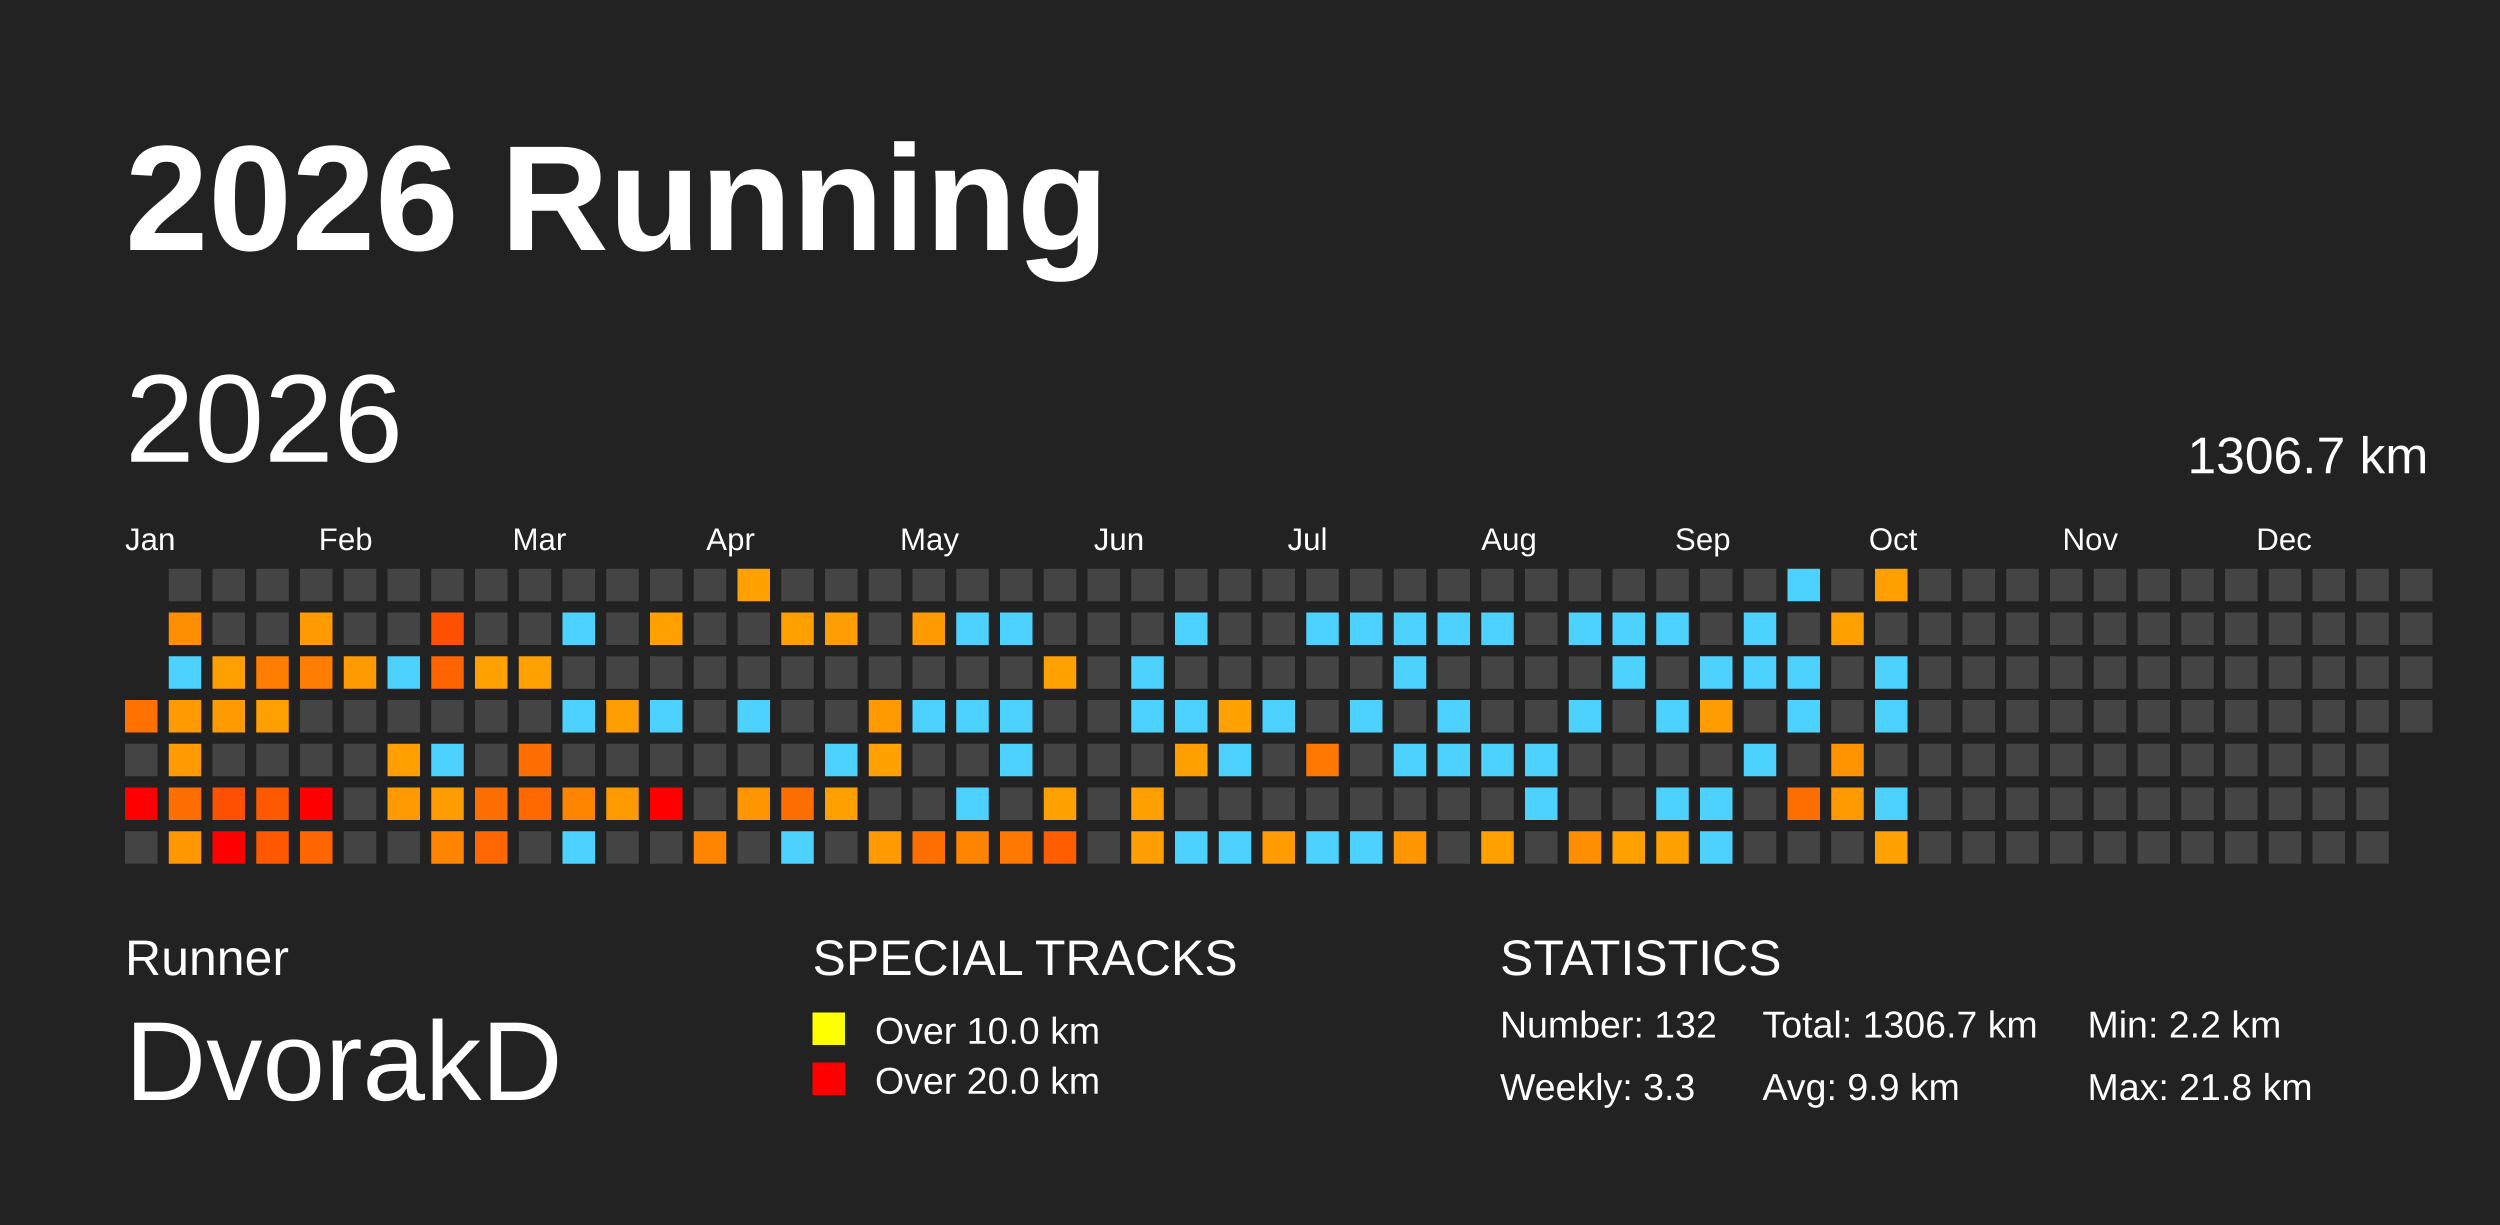
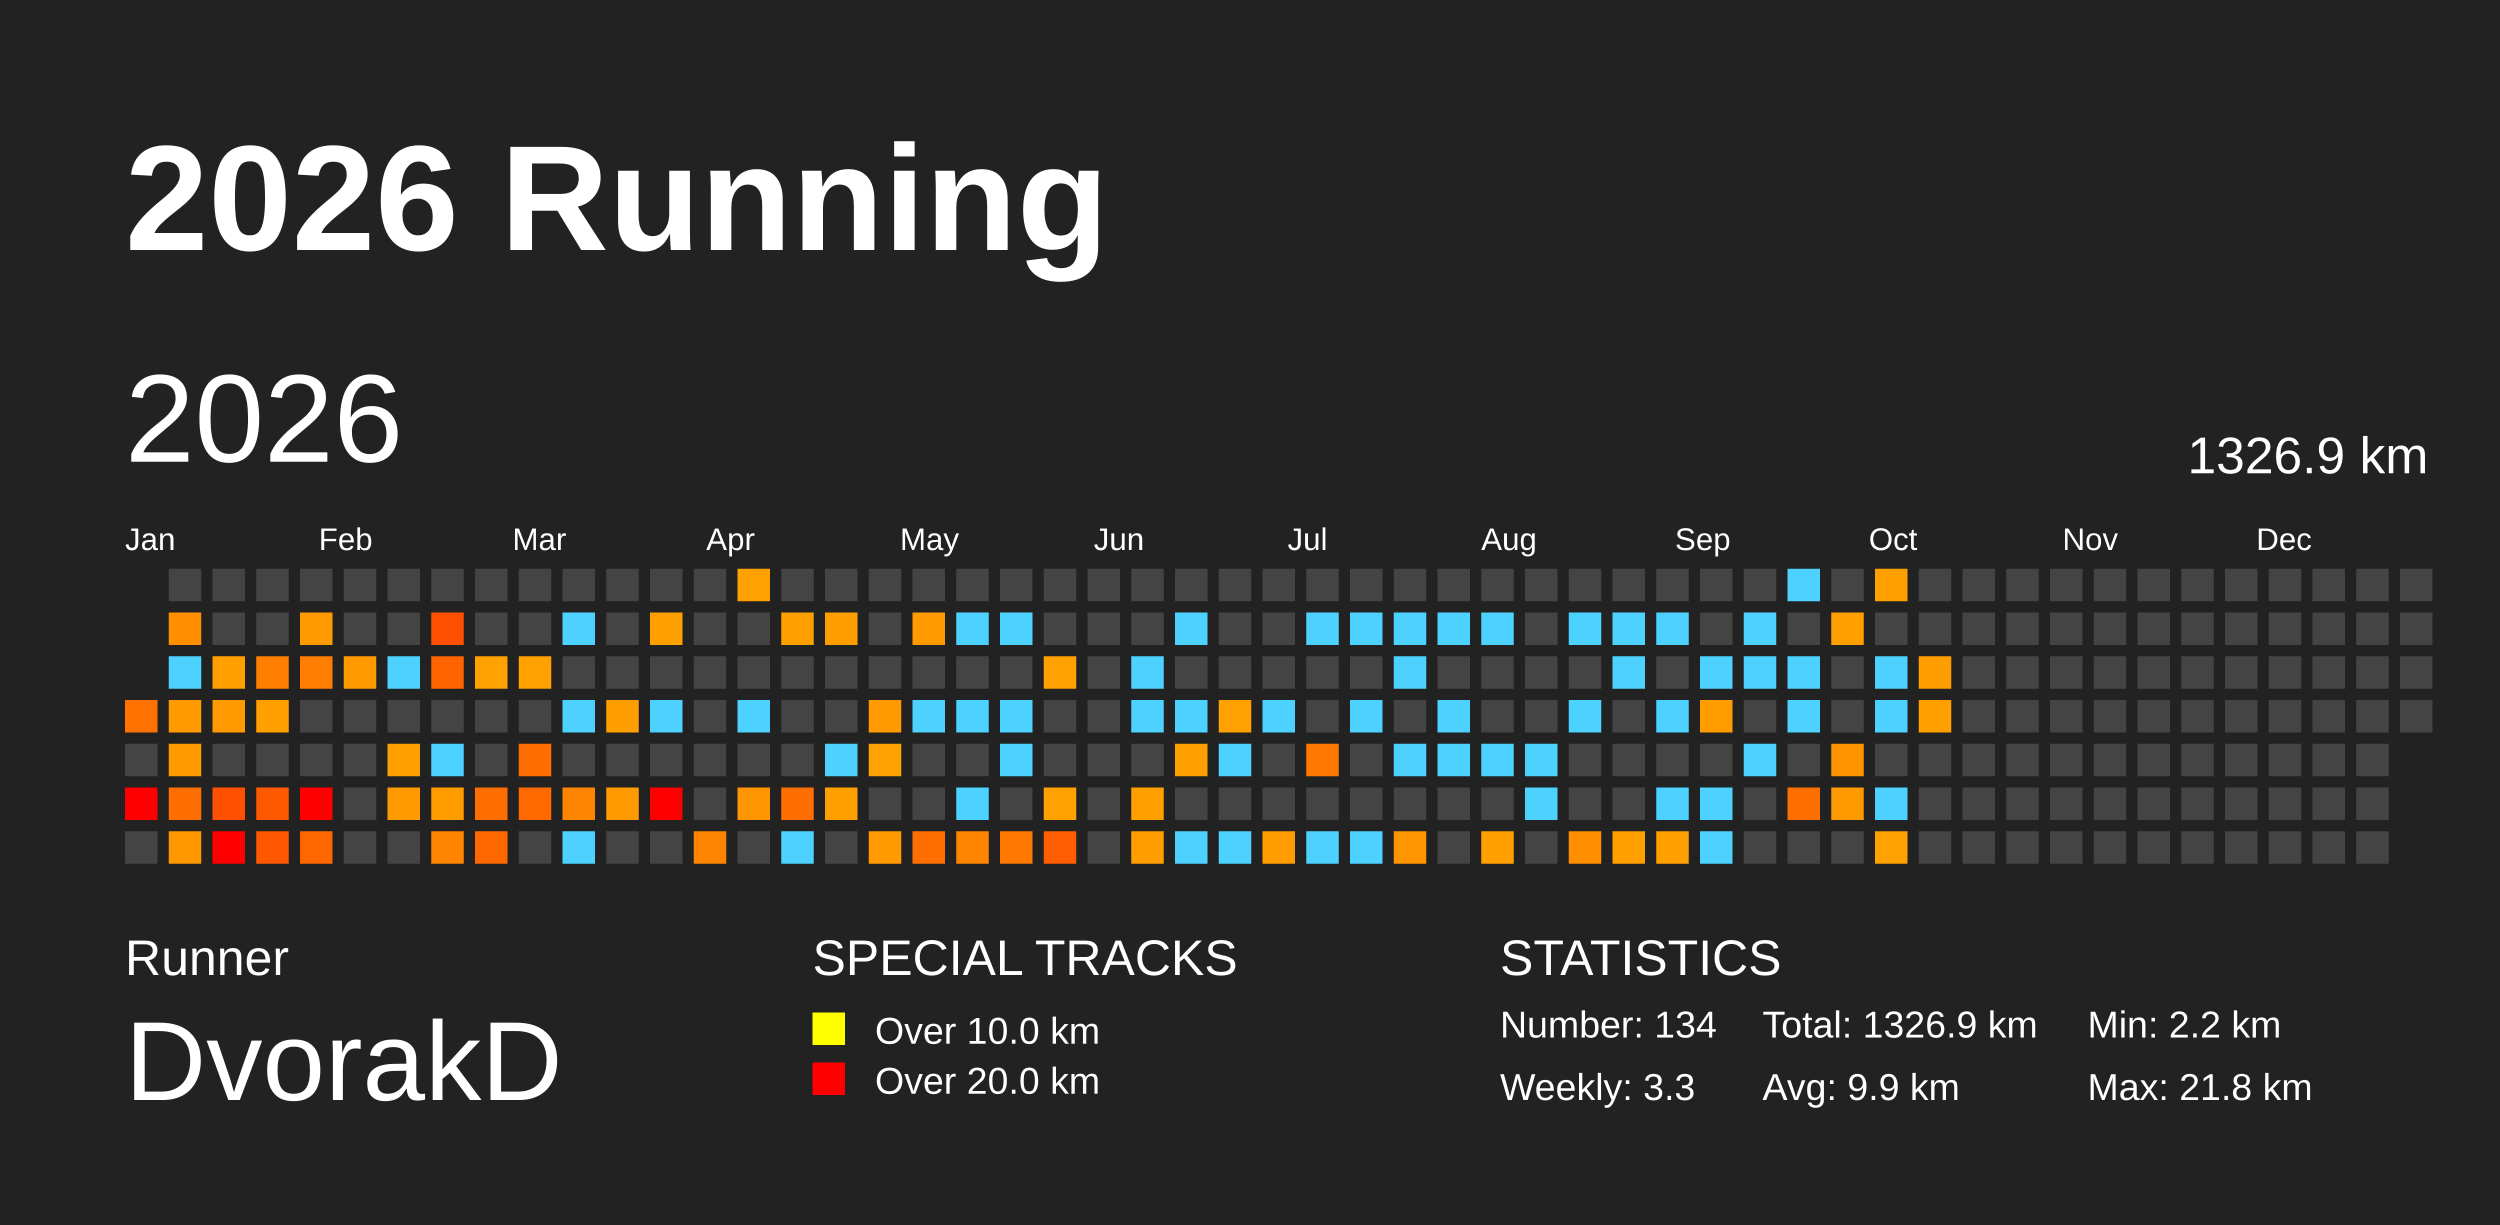
<svg xmlns="http://www.w3.org/2000/svg" baseProfile="full" height="98mm" version="1.1" viewBox="0,0,200,98" width="200mm">
  <defs />
  <rect fill="#222222" height="98" width="200" x="0" y="0" />
  <text fill="#FFFFFF" style="font-size:12px; font-family:Arial; font-weight:bold;" x="10" y="20">2026 Running</text>
  <text fill="#FFFFFF" style="font-size:4px; font-family:Arial" x="10" y="78">Runner</text>
  <text fill="#FFFFFF" style="font-size:9px; font-family:Arial" x="10" y="88">DvorakD</text>
  <text fill="#FFFFFF" style="font-size:4px; font-family:Arial" x="65" y="78">SPECIAL TRACKS</text>
  <rect fill="yellow" height="2.6" width="2.6" x="65" y="81" />
  <text fill="#FFFFFF" style="font-size:3px; font-family:Arial" x="70" y="83.5">Over 10.0 km</text>
  <rect fill="red" height="2.6" width="2.6" x="65" y="85" />
  <text fill="#FFFFFF" style="font-size:3px; font-family:Arial" x="70" y="87.5">Over 20.0 km</text>
  <text fill="#FFFFFF" style="font-size:4px; font-family:Arial" x="120" y="78">STATISTICS</text>
-   <text fill="#FFFFFF" style="font-size:3px; font-family:Arial" x="120" y="83">Number: 132</text>
+   <text fill="#FFFFFF" style="font-size:3px; font-family:Arial" x="120" y="83">Number: 134</text>
  <text fill="#FFFFFF" style="font-size:3px; font-family:Arial" x="120" y="88">Weekly: 3.3</text>
-   <text fill="#FFFFFF" style="font-size:3px; font-family:Arial" x="141" y="83">Total: 1306.7 km</text>
+   <text fill="#FFFFFF" style="font-size:3px; font-family:Arial" x="141" y="83">Total: 1326.9 km</text>
  <text fill="#FFFFFF" style="font-size:3px; font-family:Arial" x="141" y="88">Avg: 9.9 km</text>
  <text fill="#FFFFFF" style="font-size:3px; font-family:Arial" x="167" y="83">Min: 2.2 km</text>
  <text fill="#FFFFFF" style="font-size:3px; font-family:Arial" x="167" y="88">Max: 21.8 km</text>
  <text dominant-baseline="hanging" fill="#FFFFFF" style="font-size:10.0px; font-family:Arial;" x="10" y="30">2026</text>
-   <text dominant-baseline="hanging" fill="#FFFFFF" style="font-size:4.125px; font-family:Arial;" x="175" y="35">1306.7 km</text>
+   <text dominant-baseline="hanging" fill="#FFFFFF" style="font-size:4.125px; font-family:Arial;" x="175" y="35">1326.9 km</text>
  <text fill="#FFFFFF" style="font-size:2.5px; font-family:Arial" x="10.0" y="44">Jan</text>
  <text fill="#FFFFFF" style="font-size:2.5px; font-family:Arial" x="25.5" y="44">Feb</text>
  <text fill="#FFFFFF" style="font-size:2.5px; font-family:Arial" x="41.0" y="44">Mar</text>
  <text fill="#FFFFFF" style="font-size:2.5px; font-family:Arial" x="56.5" y="44">Apr</text>
  <text fill="#FFFFFF" style="font-size:2.5px; font-family:Arial" x="72.0" y="44">May</text>
  <text fill="#FFFFFF" style="font-size:2.5px; font-family:Arial" x="87.5" y="44">Jun</text>
  <text fill="#FFFFFF" style="font-size:2.5px; font-family:Arial" x="103.0" y="44">Jul</text>
  <text fill="#FFFFFF" style="font-size:2.5px; font-family:Arial" x="118.5" y="44">Aug</text>
  <text fill="#FFFFFF" style="font-size:2.5px; font-family:Arial" x="134.0" y="44">Sep</text>
  <text fill="#FFFFFF" style="font-size:2.5px; font-family:Arial" x="149.5" y="44">Oct</text>
  <text fill="#FFFFFF" style="font-size:2.5px; font-family:Arial" x="165.0" y="44">Nov</text>
  <text fill="#FFFFFF" style="font-size:2.5px; font-family:Arial" x="180.5" y="44">Dec</text>
  <rect fill="#ff7100" height="2.6" width="2.6" x="10.0" y="56.0" />
  <rect fill="#444444" height="2.6" width="2.6" x="10.0" y="59.5" />
  <rect fill="red" height="2.6" width="2.6" x="10.0" y="63.0" />
  <rect fill="#444444" height="2.6" width="2.6" x="10.0" y="66.5" />
  <rect fill="#444444" height="2.6" width="2.6" x="13.5" y="45.5" />
  <rect fill="#ff8e00" height="2.6" width="2.6" x="13.5" y="49.0" />
  <rect fill="#4dd2ff" height="2.6" width="2.6" x="13.5" y="52.5" />
  <rect fill="#ff9b00" height="2.6" width="2.6" x="13.5" y="56.0" />
  <rect fill="#ff9b00" height="2.6" width="2.6" x="13.5" y="59.5" />
  <rect fill="#ff6e00" height="2.6" width="2.6" x="13.5" y="63.0" />
  <rect fill="#ff9800" height="2.6" width="2.6" x="13.5" y="66.5" />
  <rect fill="#444444" height="2.6" width="2.6" x="17.0" y="45.5" />
  <rect fill="#444444" height="2.6" width="2.6" x="17.0" y="49.0" />
  <rect fill="#ff9f00" height="2.6" width="2.6" x="17.0" y="52.5" />
  <rect fill="#ff9b00" height="2.6" width="2.6" x="17.0" y="56.0" />
  <rect fill="#444444" height="2.6" width="2.6" x="17.0" y="59.5" />
  <rect fill="#ff4f00" height="2.6" width="2.6" x="17.0" y="63.0" />
  <rect fill="red" height="2.6" width="2.6" x="17.0" y="66.5" />
  <rect fill="#444444" height="2.6" width="2.6" x="20.5" y="45.5" />
  <rect fill="#444444" height="2.6" width="2.6" x="20.5" y="49.0" />
  <rect fill="#ff7e00" height="2.6" width="2.6" x="20.5" y="52.5" />
  <rect fill="#ffa000" height="2.6" width="2.6" x="20.5" y="56.0" />
  <rect fill="#444444" height="2.6" width="2.6" x="20.5" y="59.5" />
  <rect fill="#ff5900" height="2.6" width="2.6" x="20.5" y="63.0" />
  <rect fill="#ff5800" height="2.6" width="2.6" x="20.5" y="66.5" />
  <rect fill="#444444" height="2.6" width="2.6" x="24.0" y="45.5" />
  <rect fill="#ff9a00" height="2.6" width="2.6" x="24.0" y="49.0" />
  <rect fill="#ff7d00" height="2.6" width="2.6" x="24.0" y="52.5" />
  <rect fill="#444444" height="2.6" width="2.6" x="24.0" y="56.0" />
  <rect fill="#444444" height="2.6" width="2.6" x="24.0" y="59.5" />
  <rect fill="red" height="2.6" width="2.6" x="24.0" y="63.0" />
  <rect fill="#ff6600" height="2.6" width="2.6" x="24.0" y="66.5" />
  <rect fill="#444444" height="2.6" width="2.6" x="27.5" y="45.5" />
  <rect fill="#444444" height="2.6" width="2.6" x="27.5" y="49.0" />
  <rect fill="#ff9b00" height="2.6" width="2.6" x="27.5" y="52.5" />
  <rect fill="#444444" height="2.6" width="2.6" x="27.5" y="56.0" />
  <rect fill="#444444" height="2.6" width="2.6" x="27.5" y="59.5" />
  <rect fill="#444444" height="2.6" width="2.6" x="27.5" y="63.0" />
  <rect fill="#444444" height="2.6" width="2.6" x="27.5" y="66.5" />
  <rect fill="#444444" height="2.6" width="2.6" x="31.0" y="45.5" />
  <rect fill="#444444" height="2.6" width="2.6" x="31.0" y="49.0" />
  <rect fill="#4dd2ff" height="2.6" width="2.6" x="31.0" y="52.5" />
  <rect fill="#444444" height="2.6" width="2.6" x="31.0" y="56.0" />
  <rect fill="#ff9f00" height="2.6" width="2.6" x="31.0" y="59.5" />
  <rect fill="#ff9b00" height="2.6" width="2.6" x="31.0" y="63.0" />
  <rect fill="#444444" height="2.6" width="2.6" x="31.0" y="66.5" />
  <rect fill="#444444" height="2.6" width="2.6" x="34.5" y="45.5" />
  <rect fill="#ff4f00" height="2.6" width="2.6" x="34.5" y="49.0" />
  <rect fill="#ff6400" height="2.6" width="2.6" x="34.5" y="52.5" />
  <rect fill="#444444" height="2.6" width="2.6" x="34.5" y="56.0" />
  <rect fill="#4dd2ff" height="2.6" width="2.6" x="34.5" y="59.5" />
  <rect fill="#ff9c00" height="2.6" width="2.6" x="34.5" y="63.0" />
  <rect fill="#ff8500" height="2.6" width="2.6" x="34.5" y="66.5" />
  <rect fill="#444444" height="2.6" width="2.6" x="38.0" y="45.5" />
  <rect fill="#444444" height="2.6" width="2.6" x="38.0" y="49.0" />
  <rect fill="#ffa100" height="2.6" width="2.6" x="38.0" y="52.5" />
  <rect fill="#444444" height="2.6" width="2.6" x="38.0" y="56.0" />
  <rect fill="#444444" height="2.6" width="2.6" x="38.0" y="59.5" />
  <rect fill="#ff6e00" height="2.6" width="2.6" x="38.0" y="63.0" />
  <rect fill="#ff6800" height="2.6" width="2.6" x="38.0" y="66.5" />
  <rect fill="#444444" height="2.6" width="2.6" x="41.5" y="45.5" />
  <rect fill="#444444" height="2.6" width="2.6" x="41.5" y="49.0" />
  <rect fill="#ffa100" height="2.6" width="2.6" x="41.5" y="52.5" />
  <rect fill="#444444" height="2.6" width="2.6" x="41.5" y="56.0" />
  <rect fill="#ff6e00" height="2.6" width="2.6" x="41.5" y="59.5" />
  <rect fill="#ff6900" height="2.6" width="2.6" x="41.5" y="63.0" />
  <rect fill="#444444" height="2.6" width="2.6" x="41.5" y="66.5" />
  <rect fill="#444444" height="2.6" width="2.6" x="45.0" y="45.5" />
  <rect fill="#4dd2ff" height="2.6" width="2.6" x="45.0" y="49.0" />
  <rect fill="#444444" height="2.6" width="2.6" x="45.0" y="52.5" />
  <rect fill="#4dd2ff" height="2.6" width="2.6" x="45.0" y="56.0" />
  <rect fill="#444444" height="2.6" width="2.6" x="45.0" y="59.5" />
  <rect fill="#ff8500" height="2.6" width="2.6" x="45.0" y="63.0" />
  <rect fill="#4dd2ff" height="2.6" width="2.6" x="45.0" y="66.5" />
  <rect fill="#444444" height="2.6" width="2.6" x="48.5" y="45.5" />
  <rect fill="#444444" height="2.6" width="2.6" x="48.5" y="49.0" />
  <rect fill="#444444" height="2.6" width="2.6" x="48.5" y="52.5" />
  <rect fill="#ff9e00" height="2.6" width="2.6" x="48.5" y="56.0" />
  <rect fill="#444444" height="2.6" width="2.6" x="48.5" y="59.5" />
  <rect fill="#ff9a00" height="2.6" width="2.6" x="48.5" y="63.0" />
  <rect fill="#444444" height="2.6" width="2.6" x="48.5" y="66.5" />
  <rect fill="#444444" height="2.6" width="2.6" x="52.0" y="45.5" />
  <rect fill="#ffa000" height="2.6" width="2.6" x="52.0" y="49.0" />
  <rect fill="#444444" height="2.6" width="2.6" x="52.0" y="52.5" />
  <rect fill="#4dd2ff" height="2.6" width="2.6" x="52.0" y="56.0" />
  <rect fill="#444444" height="2.6" width="2.6" x="52.0" y="59.5" />
  <rect fill="red" height="2.6" width="2.6" x="52.0" y="63.0" />
  <rect fill="#444444" height="2.6" width="2.6" x="52.0" y="66.5" />
  <rect fill="#444444" height="2.6" width="2.6" x="55.5" y="45.5" />
  <rect fill="#444444" height="2.6" width="2.6" x="55.5" y="49.0" />
  <rect fill="#444444" height="2.6" width="2.6" x="55.5" y="52.5" />
  <rect fill="#444444" height="2.6" width="2.6" x="55.5" y="56.0" />
  <rect fill="#444444" height="2.6" width="2.6" x="55.5" y="59.5" />
  <rect fill="#444444" height="2.6" width="2.6" x="55.5" y="63.0" />
  <rect fill="#ff8500" height="2.6" width="2.6" x="55.5" y="66.5" />
  <rect fill="#ffa100" height="2.6" width="2.6" x="59.0" y="45.5" />
  <rect fill="#444444" height="2.6" width="2.6" x="59.0" y="49.0" />
  <rect fill="#444444" height="2.6" width="2.6" x="59.0" y="52.5" />
  <rect fill="#4dd2ff" height="2.6" width="2.6" x="59.0" y="56.0" />
  <rect fill="#444444" height="2.6" width="2.6" x="59.0" y="59.5" />
  <rect fill="#ff9500" height="2.6" width="2.6" x="59.0" y="63.0" />
  <rect fill="#444444" height="2.6" width="2.6" x="59.0" y="66.5" />
  <rect fill="#444444" height="2.6" width="2.6" x="62.5" y="45.5" />
  <rect fill="#ffa000" height="2.6" width="2.6" x="62.5" y="49.0" />
  <rect fill="#444444" height="2.6" width="2.6" x="62.5" y="52.5" />
  <rect fill="#444444" height="2.6" width="2.6" x="62.5" y="56.0" />
  <rect fill="#444444" height="2.6" width="2.6" x="62.5" y="59.5" />
  <rect fill="#ff6e00" height="2.6" width="2.6" x="62.5" y="63.0" />
  <rect fill="#4dd2ff" height="2.6" width="2.6" x="62.5" y="66.5" />
  <rect fill="#444444" height="2.6" width="2.6" x="66.0" y="45.5" />
  <rect fill="#ff9e00" height="2.6" width="2.6" x="66.0" y="49.0" />
  <rect fill="#444444" height="2.6" width="2.6" x="66.0" y="52.5" />
  <rect fill="#444444" height="2.6" width="2.6" x="66.0" y="56.0" />
  <rect fill="#4dd2ff" height="2.6" width="2.6" x="66.0" y="59.5" />
  <rect fill="#ffa000" height="2.6" width="2.6" x="66.0" y="63.0" />
  <rect fill="#444444" height="2.6" width="2.6" x="66.0" y="66.5" />
  <rect fill="#444444" height="2.6" width="2.6" x="69.5" y="45.5" />
  <rect fill="#444444" height="2.6" width="2.6" x="69.5" y="49.0" />
  <rect fill="#444444" height="2.6" width="2.6" x="69.5" y="52.5" />
  <rect fill="#ff9b00" height="2.6" width="2.6" x="69.5" y="56.0" />
  <rect fill="#ffa100" height="2.6" width="2.6" x="69.5" y="59.5" />
  <rect fill="#444444" height="2.6" width="2.6" x="69.5" y="63.0" />
  <rect fill="#ff9b00" height="2.6" width="2.6" x="69.5" y="66.5" />
  <rect fill="#444444" height="2.6" width="2.6" x="73.0" y="45.5" />
  <rect fill="#ff9b00" height="2.6" width="2.6" x="73.0" y="49.0" />
  <rect fill="#444444" height="2.6" width="2.6" x="73.0" y="52.5" />
  <rect fill="#4dd2ff" height="2.6" width="2.6" x="73.0" y="56.0" />
  <rect fill="#444444" height="2.6" width="2.6" x="73.0" y="59.5" />
  <rect fill="#444444" height="2.6" width="2.6" x="73.0" y="63.0" />
  <rect fill="#ff6f00" height="2.6" width="2.6" x="73.0" y="66.5" />
  <rect fill="#444444" height="2.6" width="2.6" x="76.5" y="45.5" />
  <rect fill="#4dd2ff" height="2.6" width="2.6" x="76.5" y="49.0" />
  <rect fill="#444444" height="2.6" width="2.6" x="76.5" y="52.5" />
  <rect fill="#4dd2ff" height="2.6" width="2.6" x="76.5" y="56.0" />
  <rect fill="#444444" height="2.6" width="2.6" x="76.5" y="59.5" />
  <rect fill="#4dd2ff" height="2.6" width="2.6" x="76.5" y="63.0" />
  <rect fill="#ff8500" height="2.6" width="2.6" x="76.5" y="66.5" />
  <rect fill="#444444" height="2.6" width="2.6" x="80.0" y="45.5" />
  <rect fill="#4dd2ff" height="2.6" width="2.6" x="80.0" y="49.0" />
  <rect fill="#444444" height="2.6" width="2.6" x="80.0" y="52.5" />
  <rect fill="#4dd2ff" height="2.6" width="2.6" x="80.0" y="56.0" />
  <rect fill="#4dd2ff" height="2.6" width="2.6" x="80.0" y="59.5" />
  <rect fill="#444444" height="2.6" width="2.6" x="80.0" y="63.0" />
  <rect fill="#ff7800" height="2.6" width="2.6" x="80.0" y="66.5" />
  <rect fill="#444444" height="2.6" width="2.6" x="83.5" y="45.5" />
  <rect fill="#444444" height="2.6" width="2.6" x="83.5" y="49.0" />
  <rect fill="#ffa100" height="2.6" width="2.6" x="83.5" y="52.5" />
  <rect fill="#444444" height="2.6" width="2.6" x="83.5" y="56.0" />
  <rect fill="#444444" height="2.6" width="2.6" x="83.5" y="59.5" />
  <rect fill="#ffa100" height="2.6" width="2.6" x="83.5" y="63.0" />
  <rect fill="#ff5d00" height="2.6" width="2.6" x="83.5" y="66.5" />
  <rect fill="#444444" height="2.6" width="2.6" x="87.0" y="45.5" />
  <rect fill="#444444" height="2.6" width="2.6" x="87.0" y="49.0" />
  <rect fill="#444444" height="2.6" width="2.6" x="87.0" y="52.5" />
  <rect fill="#444444" height="2.6" width="2.6" x="87.0" y="56.0" />
  <rect fill="#444444" height="2.6" width="2.6" x="87.0" y="59.5" />
  <rect fill="#444444" height="2.6" width="2.6" x="87.0" y="63.0" />
  <rect fill="#444444" height="2.6" width="2.6" x="87.0" y="66.5" />
  <rect fill="#444444" height="2.6" width="2.6" x="90.5" y="45.5" />
  <rect fill="#444444" height="2.6" width="2.6" x="90.5" y="49.0" />
  <rect fill="#4dd2ff" height="2.6" width="2.6" x="90.5" y="52.5" />
  <rect fill="#4dd2ff" height="2.6" width="2.6" x="90.5" y="56.0" />
  <rect fill="#444444" height="2.6" width="2.6" x="90.5" y="59.5" />
  <rect fill="#ffa000" height="2.6" width="2.6" x="90.5" y="63.0" />
  <rect fill="#ff9e00" height="2.6" width="2.6" x="90.5" y="66.5" />
  <rect fill="#444444" height="2.6" width="2.6" x="94.0" y="45.5" />
  <rect fill="#4dd2ff" height="2.6" width="2.6" x="94.0" y="49.0" />
  <rect fill="#444444" height="2.6" width="2.6" x="94.0" y="52.5" />
  <rect fill="#4dd2ff" height="2.6" width="2.6" x="94.0" y="56.0" />
  <rect fill="#ffa000" height="2.6" width="2.6" x="94.0" y="59.5" />
  <rect fill="#444444" height="2.6" width="2.6" x="94.0" y="63.0" />
  <rect fill="#4dd2ff" height="2.6" width="2.6" x="94.0" y="66.5" />
  <rect fill="#444444" height="2.6" width="2.6" x="97.5" y="45.5" />
  <rect fill="#444444" height="2.6" width="2.6" x="97.5" y="49.0" />
  <rect fill="#444444" height="2.6" width="2.6" x="97.5" y="52.5" />
  <rect fill="#ffa100" height="2.6" width="2.6" x="97.5" y="56.0" />
  <rect fill="#4dd2ff" height="2.6" width="2.6" x="97.5" y="59.5" />
  <rect fill="#444444" height="2.6" width="2.6" x="97.5" y="63.0" />
  <rect fill="#4dd2ff" height="2.6" width="2.6" x="97.5" y="66.5" />
  <rect fill="#444444" height="2.6" width="2.6" x="101.0" y="45.5" />
  <rect fill="#444444" height="2.6" width="2.6" x="101.0" y="49.0" />
  <rect fill="#444444" height="2.6" width="2.6" x="101.0" y="52.5" />
  <rect fill="#4dd2ff" height="2.6" width="2.6" x="101.0" y="56.0" />
  <rect fill="#444444" height="2.6" width="2.6" x="101.0" y="59.5" />
  <rect fill="#444444" height="2.6" width="2.6" x="101.0" y="63.0" />
  <rect fill="#ff9d00" height="2.6" width="2.6" x="101.0" y="66.5" />
  <rect fill="#444444" height="2.6" width="2.6" x="104.5" y="45.5" />
  <rect fill="#4dd2ff" height="2.6" width="2.6" x="104.5" y="49.0" />
  <rect fill="#444444" height="2.6" width="2.6" x="104.5" y="52.5" />
  <rect fill="#444444" height="2.6" width="2.6" x="104.5" y="56.0" />
  <rect fill="#ff7800" height="2.6" width="2.6" x="104.5" y="59.5" />
  <rect fill="#444444" height="2.6" width="2.6" x="104.5" y="63.0" />
  <rect fill="#4dd2ff" height="2.6" width="2.6" x="104.5" y="66.5" />
  <rect fill="#444444" height="2.6" width="2.6" x="108.0" y="45.5" />
  <rect fill="#4dd2ff" height="2.6" width="2.6" x="108.0" y="49.0" />
  <rect fill="#444444" height="2.6" width="2.6" x="108.0" y="52.5" />
  <rect fill="#4dd2ff" height="2.6" width="2.6" x="108.0" y="56.0" />
  <rect fill="#444444" height="2.6" width="2.6" x="108.0" y="59.5" />
  <rect fill="#444444" height="2.6" width="2.6" x="108.0" y="63.0" />
  <rect fill="#4dd2ff" height="2.6" width="2.6" x="108.0" y="66.5" />
  <rect fill="#444444" height="2.6" width="2.6" x="111.5" y="45.5" />
  <rect fill="#4dd2ff" height="2.6" width="2.6" x="111.5" y="49.0" />
  <rect fill="#4dd2ff" height="2.6" width="2.6" x="111.5" y="52.5" />
  <rect fill="#444444" height="2.6" width="2.6" x="111.5" y="56.0" />
  <rect fill="#4dd2ff" height="2.6" width="2.6" x="111.5" y="59.5" />
  <rect fill="#444444" height="2.6" width="2.6" x="111.5" y="63.0" />
  <rect fill="#ff9500" height="2.6" width="2.6" x="111.5" y="66.5" />
  <rect fill="#444444" height="2.6" width="2.6" x="115.0" y="45.5" />
  <rect fill="#4dd2ff" height="2.6" width="2.6" x="115.0" y="49.0" />
  <rect fill="#444444" height="2.6" width="2.6" x="115.0" y="52.5" />
  <rect fill="#4dd2ff" height="2.6" width="2.6" x="115.0" y="56.0" />
  <rect fill="#4dd2ff" height="2.6" width="2.6" x="115.0" y="59.5" />
  <rect fill="#444444" height="2.6" width="2.6" x="115.0" y="63.0" />
  <rect fill="#444444" height="2.6" width="2.6" x="115.0" y="66.5" />
  <rect fill="#444444" height="2.6" width="2.6" x="118.5" y="45.5" />
  <rect fill="#4dd2ff" height="2.6" width="2.6" x="118.5" y="49.0" />
  <rect fill="#444444" height="2.6" width="2.6" x="118.5" y="52.5" />
  <rect fill="#444444" height="2.6" width="2.6" x="118.5" y="56.0" />
  <rect fill="#4dd2ff" height="2.6" width="2.6" x="118.5" y="59.5" />
  <rect fill="#444444" height="2.6" width="2.6" x="118.5" y="63.0" />
  <rect fill="#ff9f00" height="2.6" width="2.6" x="118.5" y="66.5" />
  <rect fill="#444444" height="2.6" width="2.6" x="122.0" y="45.5" />
  <rect fill="#444444" height="2.6" width="2.6" x="122.0" y="49.0" />
  <rect fill="#444444" height="2.6" width="2.6" x="122.0" y="52.5" />
  <rect fill="#444444" height="2.6" width="2.6" x="122.0" y="56.0" />
  <rect fill="#4dd2ff" height="2.6" width="2.6" x="122.0" y="59.5" />
  <rect fill="#4dd2ff" height="2.6" width="2.6" x="122.0" y="63.0" />
  <rect fill="#444444" height="2.6" width="2.6" x="122.0" y="66.5" />
  <rect fill="#444444" height="2.6" width="2.6" x="125.5" y="45.5" />
  <rect fill="#4dd2ff" height="2.6" width="2.6" x="125.5" y="49.0" />
  <rect fill="#444444" height="2.6" width="2.6" x="125.5" y="52.5" />
  <rect fill="#4dd2ff" height="2.6" width="2.6" x="125.5" y="56.0" />
  <rect fill="#444444" height="2.6" width="2.6" x="125.5" y="59.5" />
  <rect fill="#444444" height="2.6" width="2.6" x="125.5" y="63.0" />
  <rect fill="#ff8e00" height="2.6" width="2.6" x="125.5" y="66.5" />
  <rect fill="#444444" height="2.6" width="2.6" x="129.0" y="45.5" />
  <rect fill="#4dd2ff" height="2.6" width="2.6" x="129.0" y="49.0" />
  <rect fill="#4dd2ff" height="2.6" width="2.6" x="129.0" y="52.5" />
  <rect fill="#444444" height="2.6" width="2.6" x="129.0" y="56.0" />
  <rect fill="#444444" height="2.6" width="2.6" x="129.0" y="59.5" />
  <rect fill="#444444" height="2.6" width="2.6" x="129.0" y="63.0" />
  <rect fill="#ffa000" height="2.6" width="2.6" x="129.0" y="66.5" />
  <rect fill="#444444" height="2.6" width="2.6" x="132.5" y="45.5" />
  <rect fill="#4dd2ff" height="2.6" width="2.6" x="132.5" y="49.0" />
  <rect fill="#444444" height="2.6" width="2.6" x="132.5" y="52.5" />
  <rect fill="#4dd2ff" height="2.6" width="2.6" x="132.5" y="56.0" />
  <rect fill="#444444" height="2.6" width="2.6" x="132.5" y="59.5" />
  <rect fill="#4dd2ff" height="2.6" width="2.6" x="132.5" y="63.0" />
  <rect fill="#ff9f00" height="2.6" width="2.6" x="132.5" y="66.5" />
  <rect fill="#444444" height="2.6" width="2.6" x="136.0" y="45.5" />
  <rect fill="#444444" height="2.6" width="2.6" x="136.0" y="49.0" />
  <rect fill="#4dd2ff" height="2.6" width="2.6" x="136.0" y="52.5" />
  <rect fill="#ff9d00" height="2.6" width="2.6" x="136.0" y="56.0" />
  <rect fill="#444444" height="2.6" width="2.6" x="136.0" y="59.5" />
  <rect fill="#4dd2ff" height="2.6" width="2.6" x="136.0" y="63.0" />
  <rect fill="#4dd2ff" height="2.6" width="2.6" x="136.0" y="66.5" />
  <rect fill="#444444" height="2.6" width="2.6" x="139.5" y="45.5" />
  <rect fill="#4dd2ff" height="2.6" width="2.6" x="139.5" y="49.0" />
  <rect fill="#4dd2ff" height="2.6" width="2.6" x="139.5" y="52.5" />
  <rect fill="#444444" height="2.6" width="2.6" x="139.5" y="56.0" />
  <rect fill="#4dd2ff" height="2.6" width="2.6" x="139.5" y="59.5" />
  <rect fill="#444444" height="2.6" width="2.6" x="139.5" y="63.0" />
  <rect fill="#444444" height="2.6" width="2.6" x="139.5" y="66.5" />
  <rect fill="#4dd2ff" height="2.6" width="2.6" x="143.0" y="45.5" />
  <rect fill="#444444" height="2.6" width="2.6" x="143.0" y="49.0" />
  <rect fill="#4dd2ff" height="2.6" width="2.6" x="143.0" y="52.5" />
  <rect fill="#4dd2ff" height="2.6" width="2.6" x="143.0" y="56.0" />
  <rect fill="#444444" height="2.6" width="2.6" x="143.0" y="59.5" />
  <rect fill="#ff6f00" height="2.6" width="2.6" x="143.0" y="63.0" />
  <rect fill="#444444" height="2.6" width="2.6" x="143.0" y="66.5" />
  <rect fill="#444444" height="2.6" width="2.6" x="146.5" y="45.5" />
  <rect fill="#ffa000" height="2.6" width="2.6" x="146.5" y="49.0" />
  <rect fill="#444444" height="2.6" width="2.6" x="146.5" y="52.5" />
  <rect fill="#444444" height="2.6" width="2.6" x="146.5" y="56.0" />
  <rect fill="#ff9300" height="2.6" width="2.6" x="146.5" y="59.5" />
  <rect fill="#ff9900" height="2.6" width="2.6" x="146.5" y="63.0" />
  <rect fill="#444444" height="2.6" width="2.6" x="146.5" y="66.5" />
  <rect fill="#ffa000" height="2.6" width="2.6" x="150.0" y="45.5" />
  <rect fill="#444444" height="2.6" width="2.6" x="150.0" y="49.0" />
  <rect fill="#4dd2ff" height="2.6" width="2.6" x="150.0" y="52.5" />
  <rect fill="#4dd2ff" height="2.6" width="2.6" x="150.0" y="56.0" />
  <rect fill="#444444" height="2.6" width="2.6" x="150.0" y="59.5" />
  <rect fill="#4dd2ff" height="2.6" width="2.6" x="150.0" y="63.0" />
  <rect fill="#ffa100" height="2.6" width="2.6" x="150.0" y="66.5" />
  <rect fill="#444444" height="2.6" width="2.6" x="153.5" y="45.5" />
  <rect fill="#444444" height="2.6" width="2.6" x="153.5" y="49.0" />
-   <rect fill="#444444" height="2.6" width="2.6" x="153.5" y="52.5" />
-   <rect fill="#444444" height="2.6" width="2.6" x="153.5" y="56.0" />
+   <rect fill="#ff9e00" height="2.6" width="2.6" x="153.5" y="52.5" />
+   <rect fill="#ffa000" height="2.6" width="2.6" x="153.5" y="56.0" />
  <rect fill="#444444" height="2.6" width="2.6" x="153.5" y="59.5" />
  <rect fill="#444444" height="2.6" width="2.6" x="153.5" y="63.0" />
  <rect fill="#444444" height="2.6" width="2.6" x="153.5" y="66.5" />
  <rect fill="#444444" height="2.6" width="2.6" x="157.0" y="45.5" />
  <rect fill="#444444" height="2.6" width="2.6" x="157.0" y="49.0" />
  <rect fill="#444444" height="2.6" width="2.6" x="157.0" y="52.5" />
  <rect fill="#444444" height="2.6" width="2.6" x="157.0" y="56.0" />
  <rect fill="#444444" height="2.6" width="2.6" x="157.0" y="59.5" />
  <rect fill="#444444" height="2.6" width="2.6" x="157.0" y="63.0" />
  <rect fill="#444444" height="2.6" width="2.6" x="157.0" y="66.5" />
  <rect fill="#444444" height="2.6" width="2.6" x="160.5" y="45.5" />
  <rect fill="#444444" height="2.6" width="2.6" x="160.5" y="49.0" />
  <rect fill="#444444" height="2.6" width="2.6" x="160.5" y="52.5" />
  <rect fill="#444444" height="2.6" width="2.6" x="160.5" y="56.0" />
  <rect fill="#444444" height="2.6" width="2.6" x="160.5" y="59.5" />
  <rect fill="#444444" height="2.6" width="2.6" x="160.5" y="63.0" />
  <rect fill="#444444" height="2.6" width="2.6" x="160.5" y="66.5" />
  <rect fill="#444444" height="2.6" width="2.6" x="164.0" y="45.5" />
  <rect fill="#444444" height="2.6" width="2.6" x="164.0" y="49.0" />
  <rect fill="#444444" height="2.6" width="2.6" x="164.0" y="52.5" />
  <rect fill="#444444" height="2.6" width="2.6" x="164.0" y="56.0" />
  <rect fill="#444444" height="2.6" width="2.6" x="164.0" y="59.5" />
  <rect fill="#444444" height="2.6" width="2.6" x="164.0" y="63.0" />
  <rect fill="#444444" height="2.6" width="2.6" x="164.0" y="66.5" />
  <rect fill="#444444" height="2.6" width="2.6" x="167.5" y="45.5" />
  <rect fill="#444444" height="2.6" width="2.6" x="167.5" y="49.0" />
  <rect fill="#444444" height="2.6" width="2.6" x="167.5" y="52.5" />
  <rect fill="#444444" height="2.6" width="2.6" x="167.5" y="56.0" />
  <rect fill="#444444" height="2.6" width="2.6" x="167.5" y="59.5" />
  <rect fill="#444444" height="2.6" width="2.6" x="167.5" y="63.0" />
  <rect fill="#444444" height="2.6" width="2.6" x="167.5" y="66.5" />
  <rect fill="#444444" height="2.6" width="2.6" x="171.0" y="45.5" />
  <rect fill="#444444" height="2.6" width="2.6" x="171.0" y="49.0" />
  <rect fill="#444444" height="2.6" width="2.6" x="171.0" y="52.5" />
  <rect fill="#444444" height="2.6" width="2.6" x="171.0" y="56.0" />
  <rect fill="#444444" height="2.6" width="2.6" x="171.0" y="59.5" />
  <rect fill="#444444" height="2.6" width="2.6" x="171.0" y="63.0" />
  <rect fill="#444444" height="2.6" width="2.6" x="171.0" y="66.5" />
  <rect fill="#444444" height="2.6" width="2.6" x="174.5" y="45.5" />
  <rect fill="#444444" height="2.6" width="2.6" x="174.5" y="49.0" />
  <rect fill="#444444" height="2.6" width="2.6" x="174.5" y="52.5" />
  <rect fill="#444444" height="2.6" width="2.6" x="174.5" y="56.0" />
  <rect fill="#444444" height="2.6" width="2.6" x="174.5" y="59.5" />
  <rect fill="#444444" height="2.6" width="2.6" x="174.5" y="63.0" />
  <rect fill="#444444" height="2.6" width="2.6" x="174.5" y="66.5" />
  <rect fill="#444444" height="2.6" width="2.6" x="178.0" y="45.5" />
  <rect fill="#444444" height="2.6" width="2.6" x="178.0" y="49.0" />
  <rect fill="#444444" height="2.6" width="2.6" x="178.0" y="52.5" />
  <rect fill="#444444" height="2.6" width="2.6" x="178.0" y="56.0" />
  <rect fill="#444444" height="2.6" width="2.6" x="178.0" y="59.5" />
  <rect fill="#444444" height="2.6" width="2.6" x="178.0" y="63.0" />
  <rect fill="#444444" height="2.6" width="2.6" x="178.0" y="66.5" />
  <rect fill="#444444" height="2.6" width="2.6" x="181.5" y="45.5" />
  <rect fill="#444444" height="2.6" width="2.6" x="181.5" y="49.0" />
  <rect fill="#444444" height="2.6" width="2.6" x="181.5" y="52.5" />
  <rect fill="#444444" height="2.6" width="2.6" x="181.5" y="56.0" />
  <rect fill="#444444" height="2.6" width="2.6" x="181.5" y="59.5" />
  <rect fill="#444444" height="2.6" width="2.6" x="181.5" y="63.0" />
  <rect fill="#444444" height="2.6" width="2.6" x="181.5" y="66.5" />
  <rect fill="#444444" height="2.6" width="2.6" x="185.0" y="45.5" />
  <rect fill="#444444" height="2.6" width="2.6" x="185.0" y="49.0" />
  <rect fill="#444444" height="2.6" width="2.6" x="185.0" y="52.5" />
  <rect fill="#444444" height="2.6" width="2.6" x="185.0" y="56.0" />
  <rect fill="#444444" height="2.6" width="2.6" x="185.0" y="59.5" />
  <rect fill="#444444" height="2.6" width="2.6" x="185.0" y="63.0" />
  <rect fill="#444444" height="2.6" width="2.6" x="185.0" y="66.5" />
  <rect fill="#444444" height="2.6" width="2.6" x="188.5" y="45.5" />
  <rect fill="#444444" height="2.6" width="2.6" x="188.5" y="49.0" />
  <rect fill="#444444" height="2.6" width="2.6" x="188.5" y="52.5" />
  <rect fill="#444444" height="2.6" width="2.6" x="188.5" y="56.0" />
  <rect fill="#444444" height="2.6" width="2.6" x="188.5" y="59.5" />
  <rect fill="#444444" height="2.6" width="2.6" x="188.5" y="63.0" />
  <rect fill="#444444" height="2.6" width="2.6" x="188.5" y="66.5" />
  <rect fill="#444444" height="2.6" width="2.6" x="192.0" y="45.5" />
  <rect fill="#444444" height="2.6" width="2.6" x="192.0" y="49.0" />
  <rect fill="#444444" height="2.6" width="2.6" x="192.0" y="52.5" />
  <rect fill="#444444" height="2.6" width="2.6" x="192.0" y="56.0" />
</svg>
